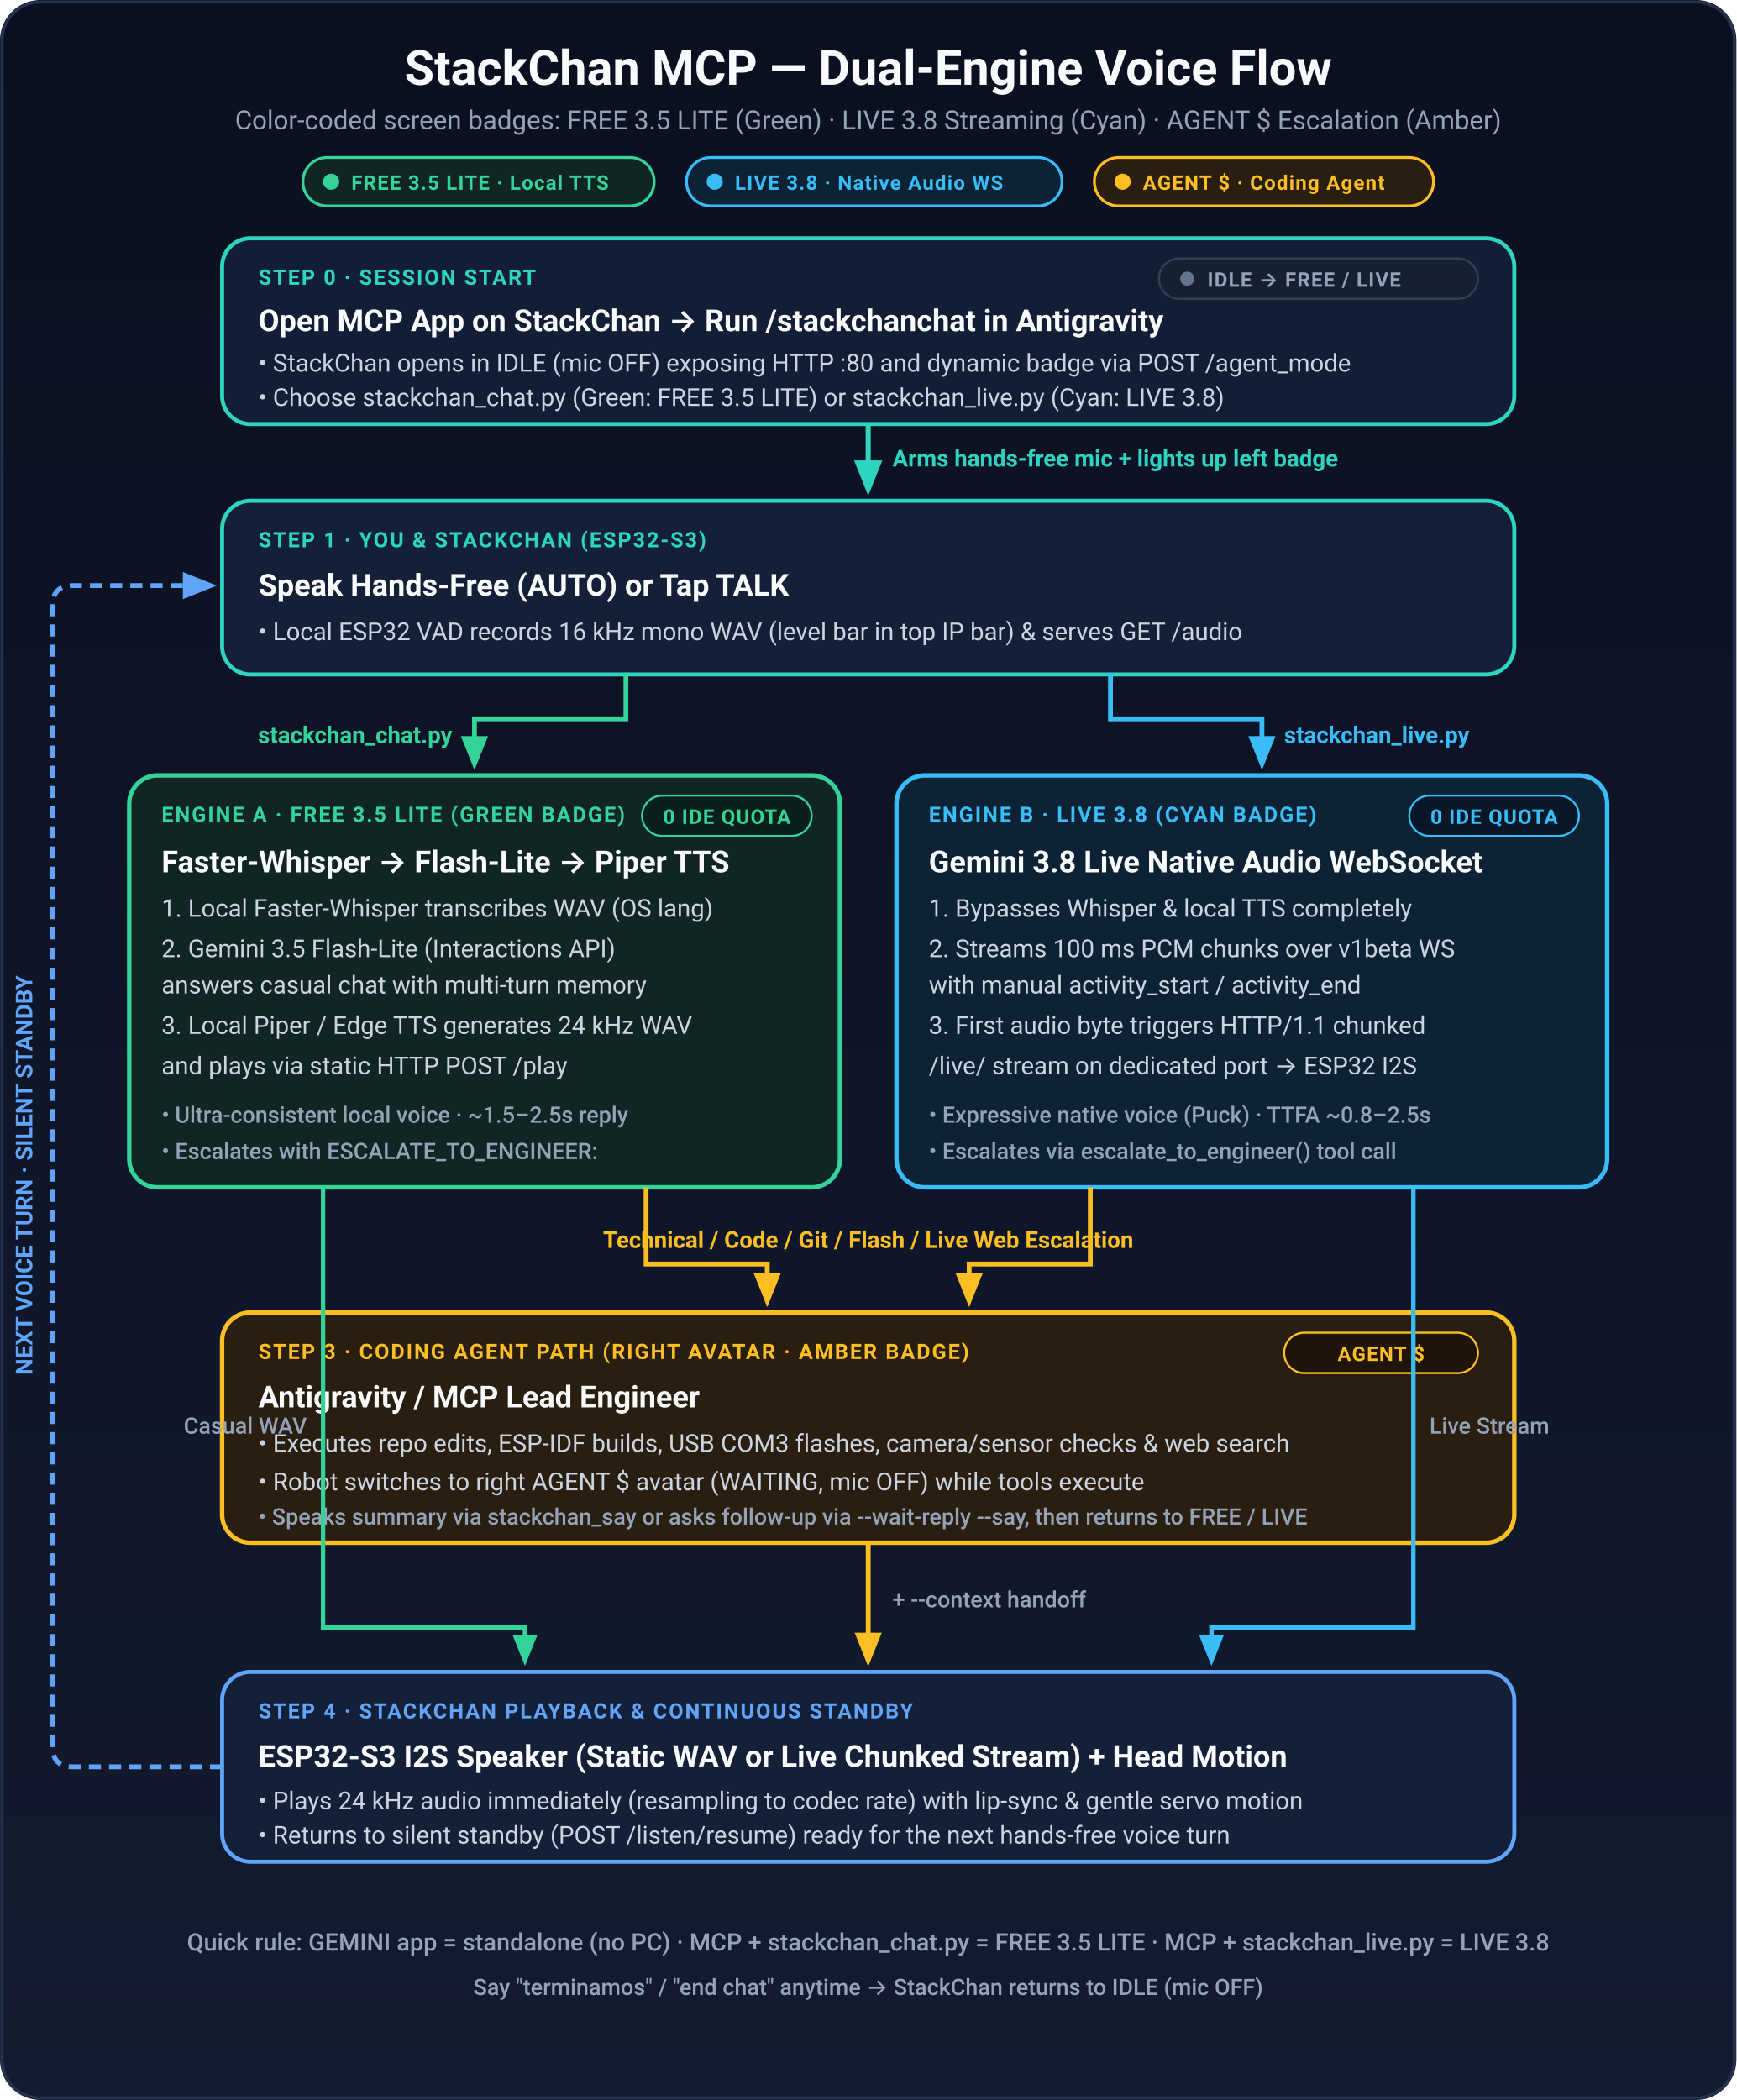
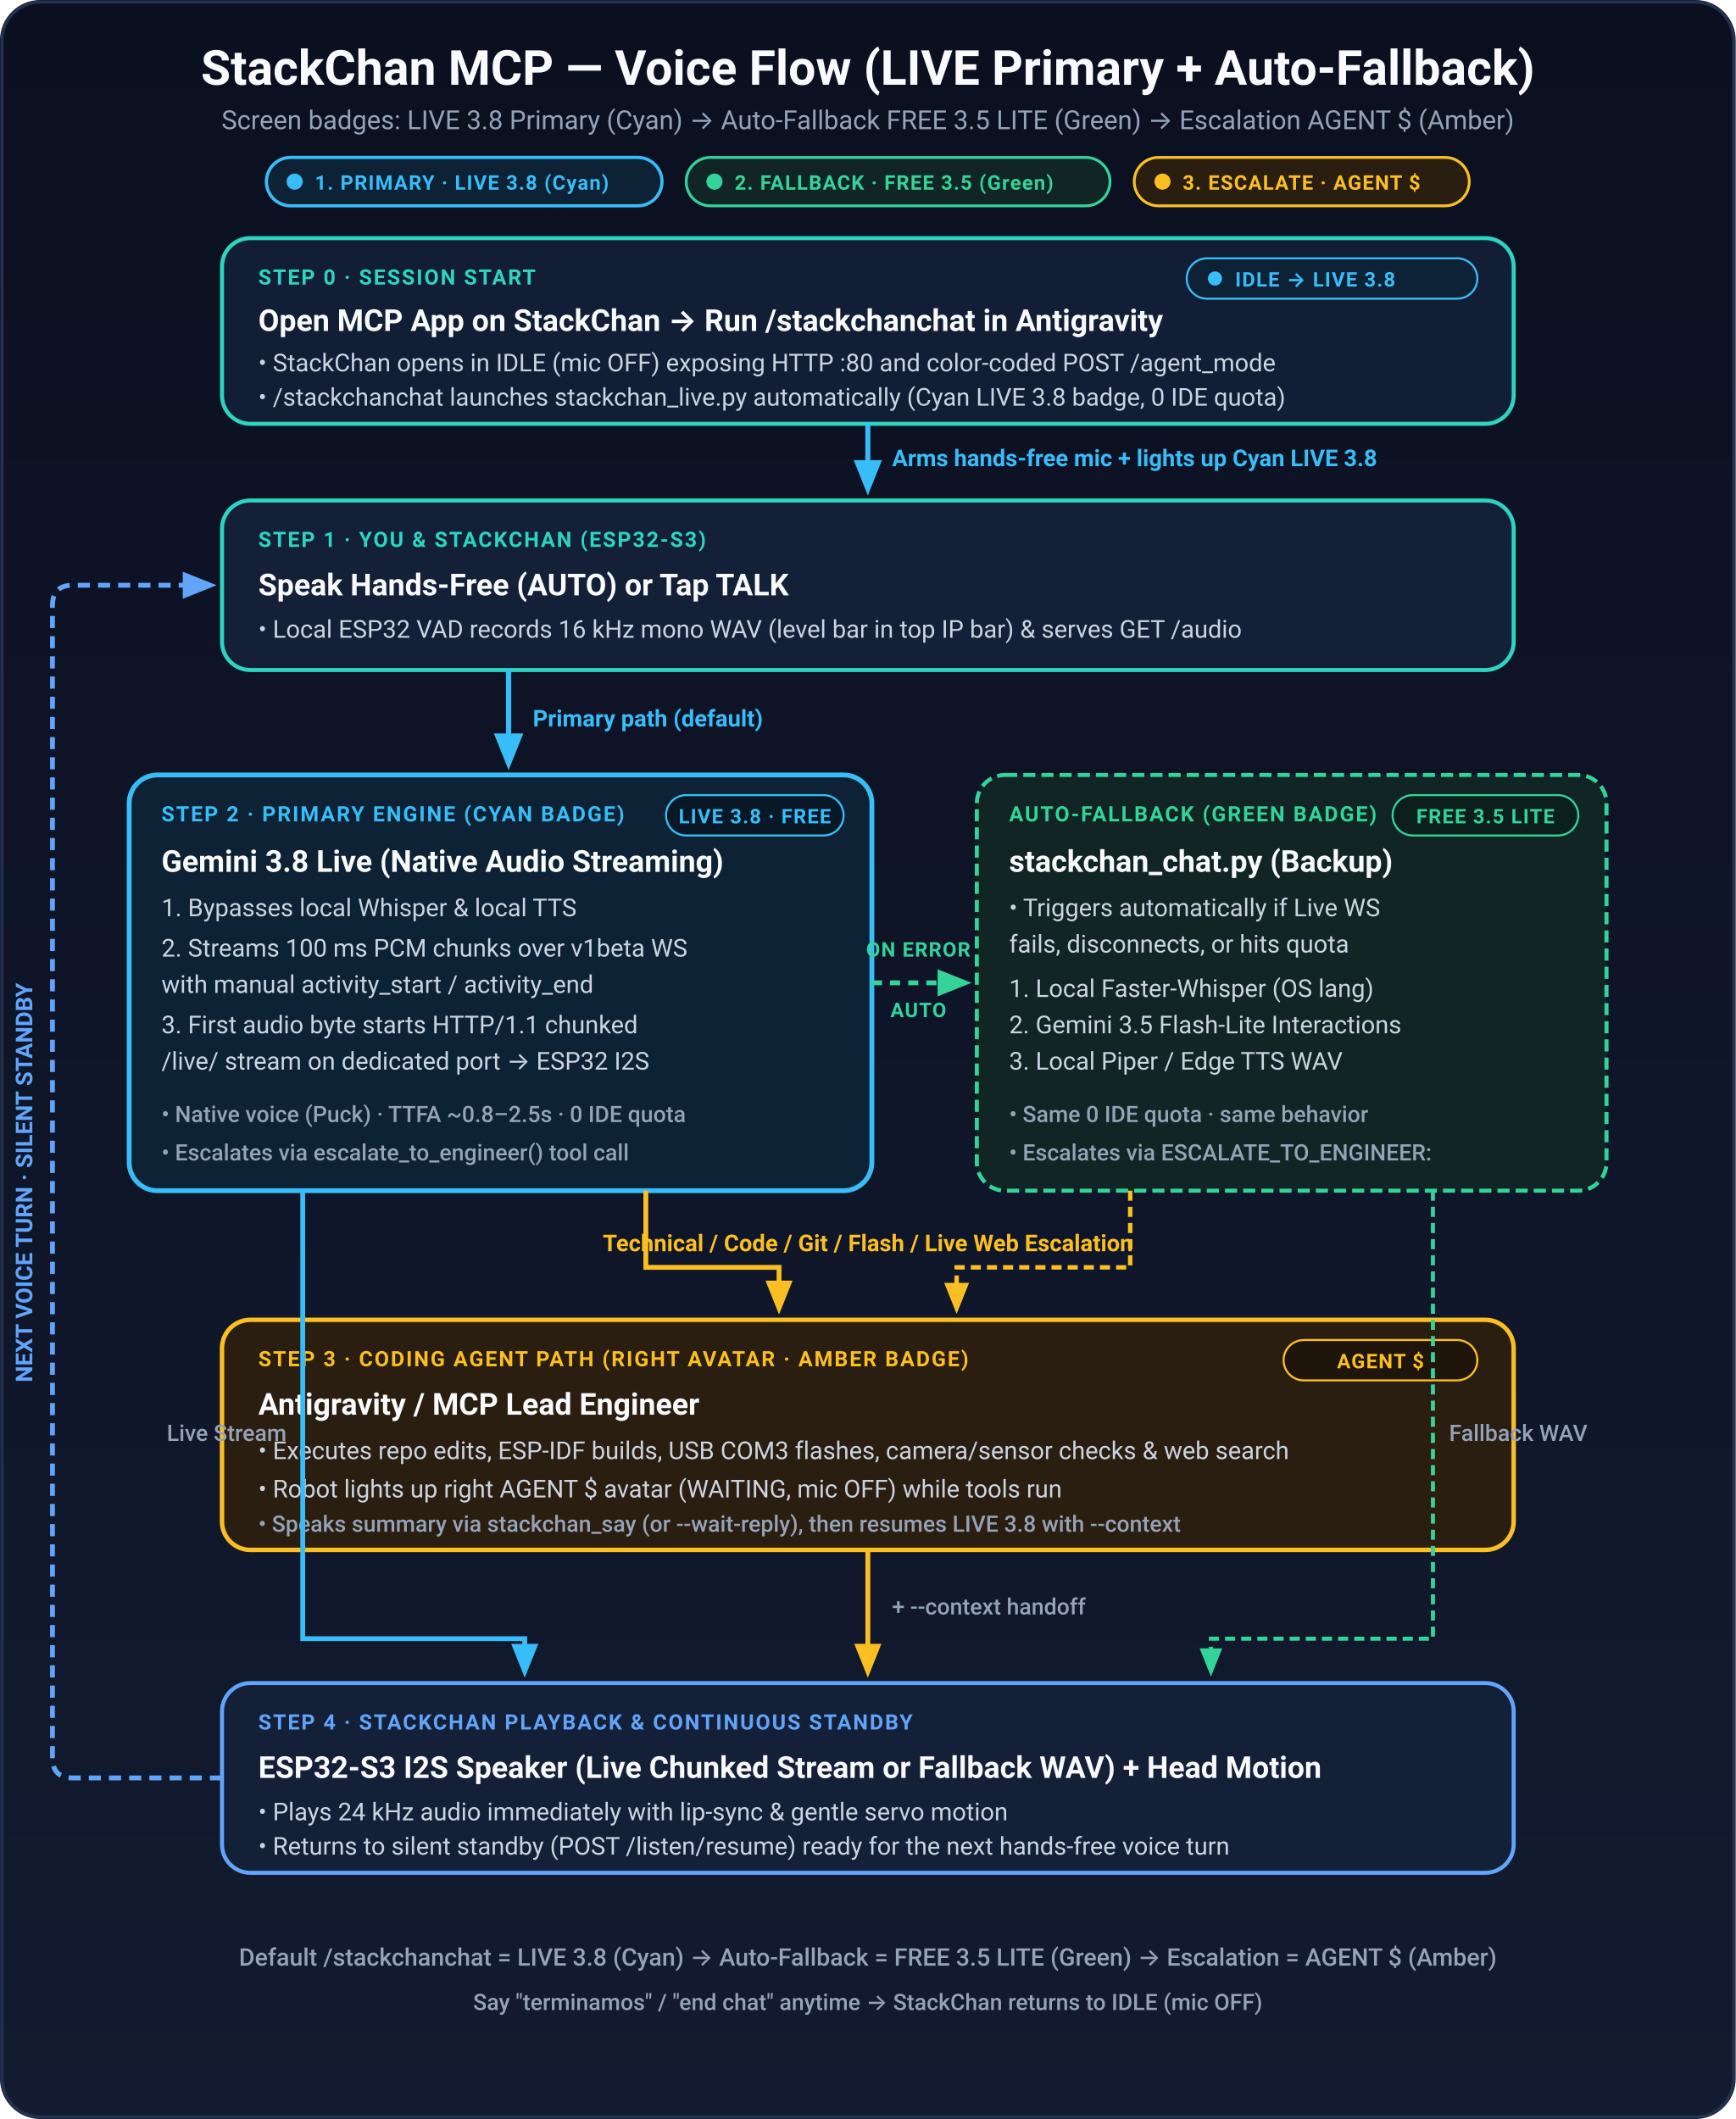
- <svg xmlns="http://www.w3.org/2000/svg" viewBox="0 0 860 1040" width="860" height="1040" role="img" aria-label="StackChan MCP Vertical Voice Flow">
+ <svg xmlns="http://www.w3.org/2000/svg" viewBox="0 0 860 1050" width="860" height="1050" role="img" aria-label="StackChan MCP Vertical Voice Flow">
  <defs>
    <linearGradient id="bg" x1="0" y1="0" x2="0" y2="1">
      <stop offset="0%" stop-color="#0B1020" />
      <stop offset="100%" stop-color="#131B30" />
    </linearGradient>
    <marker id="arr-teal" viewBox="0 0 10 10" refX="8" refY="5" markerWidth="7" markerHeight="7" orient="auto">
      <path d="M 0 1 L 10 5 L 0 9 z" fill="#2DD4BF" />
    </marker>
    <marker id="arr-blue" viewBox="0 0 10 10" refX="8" refY="5" markerWidth="7" markerHeight="7" orient="auto">
      <path d="M 0 1 L 10 5 L 0 9 z" fill="#60A5FA" />
    </marker>
    <marker id="arr-cyan" viewBox="0 0 10 10" refX="8" refY="5" markerWidth="7" markerHeight="7" orient="auto">
      <path d="M 0 1 L 10 5 L 0 9 z" fill="#38BDF8" />
    </marker>
    <marker id="arr-green" viewBox="0 0 10 10" refX="8" refY="5" markerWidth="7" markerHeight="7" orient="auto">
      <path d="M 0 1 L 10 5 L 0 9 z" fill="#34D399" />
    </marker>
    <marker id="arr-amber" viewBox="0 0 10 10" refX="8" refY="5" markerWidth="7" markerHeight="7" orient="auto">
      <path d="M 0 1 L 10 5 L 0 9 z" fill="#FBBF24" />
    </marker>
    <style>
      .title { font: 700 24px -apple-system, BlinkMacSystemFont, "Segoe UI", Roboto, sans-serif; fill: #F8FAFC; }
      .sub { font: 400 13px -apple-system, BlinkMacSystemFont, "Segoe UI", Roboto, sans-serif; fill: #94A3B8; }
      .step { font: 700 10.5px -apple-system, BlinkMacSystemFont, "Segoe UI", Roboto, sans-serif; letter-spacing: 0.8px; }
      .h { font: 700 15px -apple-system, BlinkMacSystemFont, "Segoe UI", Roboto, sans-serif; fill: #F8FAFC; }
      .p { font: 400 12.2px -apple-system, BlinkMacSystemFont, "Segoe UI", Roboto, sans-serif; fill: #CBD5E1; }
      .m { font: 500 11.2px -apple-system, BlinkMacSystemFont, "Segoe UI", Roboto, sans-serif; fill: #94A3B8; }
      .el { font: 600 11.5px -apple-system, BlinkMacSystemFont, "Segoe UI", Roboto, sans-serif; }
      .chip { font: 700 10px -apple-system, BlinkMacSystemFont, "Segoe UI", Roboto, sans-serif; letter-spacing: 0.5px; }
      .foot { font: 500 12px -apple-system, BlinkMacSystemFont, "Segoe UI", Roboto, sans-serif; fill: #94A3B8; }
    </style>
  </defs>
-   <rect width="860" height="1040" rx="20" fill="url(#bg)" />
-   <rect x="1" y="1" width="858" height="1038" rx="19" fill="none" stroke="#24314F" stroke-width="1.5" />
-   <text x="430" y="42" text-anchor="middle" class="title">StackChan MCP — Dual-Engine Voice Flow</text>
-   <text x="430" y="64" text-anchor="middle" class="sub">Color-coded screen badges: FREE 3.5 LITE (Green)  ·  LIVE 3.8 Streaming (Cyan)  ·  AGENT $ Escalation (Amber)</text>
-   <g transform="translate(150, 78)">
-     <rect x="0" y="0" width="174" height="24" rx="12" fill="#112624" stroke="#34D399" stroke-width="1.4" />
-     <circle cx="14" cy="12" r="4" fill="#34D399" />
-     <text x="24" y="16" class="chip" fill="#34D399">FREE 3.5 LITE · Local TTS</text>
-     <rect x="190" y="0" width="186" height="24" rx="12" fill="#0E2235" stroke="#38BDF8" stroke-width="1.4" />
-     <circle cx="204" cy="12" r="4" fill="#38BDF8" />
-     <text x="214" y="16" class="chip" fill="#38BDF8">LIVE 3.8 · Native Audio WS</text>
-     <rect x="392" y="0" width="168" height="24" rx="12" fill="#2A1E10" stroke="#FBBF24" stroke-width="1.4" />
-     <circle cx="406" cy="12" r="4" fill="#FBBF24" />
-     <text x="416" y="16" class="chip" fill="#FBBF24">AGENT $ · Coding Agent</text>
+   <rect width="860" height="1050" rx="20" fill="url(#bg)" />
+   <rect x="1" y="1" width="858" height="1048" rx="19" fill="none" stroke="#24314F" stroke-width="1.5" />
+   <text x="430" y="42" text-anchor="middle" class="title">StackChan MCP — Voice Flow (LIVE Primary + Auto-Fallback)</text>
+   <text x="430" y="64" text-anchor="middle" class="sub">Screen badges: LIVE 3.8 Primary (Cyan)  →  Auto-Fallback FREE 3.5 LITE (Green)  →  Escalation AGENT $ (Amber)</text>
+   <g transform="translate(132, 78)">
+     <rect x="0" y="0" width="196" height="24" rx="12" fill="#0E2235" stroke="#38BDF8" stroke-width="1.6" />
+     <circle cx="14" cy="12" r="4" fill="#38BDF8" />
+     <text x="24" y="16" class="chip" fill="#38BDF8">1. PRIMARY · LIVE 3.8 (Cyan)</text>
+     <rect x="208" y="0" width="210" height="24" rx="12" fill="#112624" stroke="#34D399" stroke-width="1.4" />
+     <circle cx="222" cy="12" r="4" fill="#34D399" />
+     <text x="232" y="16" class="chip" fill="#34D399">2. FALLBACK · FREE 3.5 (Green)</text>
+     <rect x="430" y="0" width="166" height="24" rx="12" fill="#2A1E10" stroke="#FBBF24" stroke-width="1.4" />
+     <circle cx="444" cy="12" r="4" fill="#FBBF24" />
+     <text x="454" y="16" class="chip" fill="#FBBF24">3. ESCALATE · AGENT $</text>
  </g>
  <g transform="translate(110, 118)">
    <rect width="640" height="92" rx="14" fill="#121E36" stroke="#2DD4BF" stroke-width="2" />
    <text x="18" y="23" class="step" fill="#2DD4BF">STEP 0 · SESSION START</text>
-     <rect x="464" y="10" width="158" height="20" rx="10" fill="#162033" stroke="#334155" stroke-width="1" />
-     <circle cx="478" cy="20" r="3.5" fill="#64748B" />
-     <text x="488" y="24" class="chip" fill="#94A3B8">IDLE → FREE / LIVE</text>
+     <rect x="478" y="10" width="144" height="20" rx="10" fill="#0E2235" stroke="#38BDF8" stroke-width="1" />
+     <circle cx="492" cy="20" r="3.5" fill="#38BDF8" />
+     <text x="502" y="24" class="chip" fill="#38BDF8">IDLE → LIVE 3.8</text>
    <text x="18" y="46" class="h">Open MCP App on StackChan  →  Run /stackchanchat in Antigravity</text>
-     <text x="18" y="66" class="p">• StackChan opens in IDLE (mic OFF) exposing HTTP :80 and dynamic badge via POST /agent_mode</text>
-     <text x="18" y="83" class="p">• Choose stackchan_chat.py (Green: FREE 3.5 LITE) or stackchan_live.py (Cyan: LIVE 3.8)</text>
+     <text x="18" y="66" class="p">• StackChan opens in IDLE (mic OFF) exposing HTTP :80 and color-coded POST /agent_mode</text>
+     <text x="18" y="83" class="p">• /stackchanchat launches stackchan_live.py automatically (Cyan LIVE 3.8 badge, 0 IDE quota)</text>
  </g>
-   <line x1="430" y1="210" x2="430" y2="242" stroke="#2DD4BF" stroke-width="2.5" marker-end="url(#arr-teal)" />
-   <text x="442" y="231" class="el" fill="#2DD4BF">Arms hands-free mic + lights up left badge</text>
+   <line x1="430" y1="210" x2="430" y2="242" stroke="#38BDF8" stroke-width="2.5" marker-end="url(#arr-cyan)" />
+   <text x="442" y="231" class="el" fill="#38BDF8">Arms hands-free mic + lights up Cyan LIVE 3.8</text>
  <g transform="translate(110, 248)">
-     <rect width="640" height="86" rx="14" fill="#142038" stroke="#2DD4BF" stroke-width="2" />
+     <rect width="640" height="84" rx="14" fill="#142038" stroke="#2DD4BF" stroke-width="2" />
    <text x="18" y="23" class="step" fill="#2DD4BF">STEP 1 · YOU &amp; STACKCHAN (ESP32-S3)</text>
    <text x="18" y="47" class="h">Speak Hands-Free (AUTO) or Tap TALK</text>
-     <text x="18" y="69" class="p">• Local ESP32 VAD records 16 kHz mono WAV (level bar in top IP bar) &amp; serves GET /audio</text>
+     <text x="18" y="68" class="p">• Local ESP32 VAD records 16 kHz mono WAV (level bar in top IP bar) &amp; serves GET /audio</text>
  </g>
-   <path d="M 310 334 L 310 356 L 235 356 L 235 378" fill="none" stroke="#34D399" stroke-width="2.4" marker-end="url(#arr-green)" />
-   <text x="224" y="368" text-anchor="end" class="el" fill="#34D399">stackchan_chat.py</text>
-   <path d="M 550 334 L 550 356 L 625 356 L 625 378" fill="none" stroke="#38BDF8" stroke-width="2.4" marker-end="url(#arr-cyan)" />
-   <text x="636" y="368" text-anchor="start" class="el" fill="#38BDF8">stackchan_live.py</text>
+   <line x1="252" y1="332" x2="252" y2="378" stroke="#38BDF8" stroke-width="2.6" marker-end="url(#arr-cyan)" />
+   <text x="264" y="360" class="el" fill="#38BDF8">Primary path (default)</text>
  <g transform="translate(64, 384)">
-     <rect width="352" height="204" rx="14" fill="#112624" stroke="#34D399" stroke-width="2.2" />
-     <text x="16" y="23" class="step" fill="#34D399">ENGINE A · FREE 3.5 LITE (GREEN BADGE)</text>
-     <rect x="254" y="10" width="84" height="20" rx="10" fill="#0B1F1C" stroke="#34D399" stroke-width="1" />
-     <text x="296" y="24" text-anchor="middle" class="chip" fill="#34D399">0 IDE QUOTA</text>
-     <text x="16" y="48" class="h">Faster-Whisper → Flash-Lite → Piper TTS</text>
-     <text x="16" y="70" class="p">1. Local Faster-Whisper transcribes WAV (OS lang)</text>
-     <text x="16" y="90" class="p">2. Gemini 3.5 Flash-Lite (Interactions API)</text>
-     <text x="16" y="108" class="p">   answers casual chat with multi-turn memory</text>
-     <text x="16" y="128" class="p">3. Local Piper / Edge TTS generates 24 kHz WAV</text>
-     <text x="16" y="148" class="p">   and plays via static HTTP POST /play</text>
-     <text x="16" y="172" class="m">• Ultra-consistent local voice · ~1.5–2.5s reply</text>
-     <text x="16" y="190" class="m">• Escalates with ESCALATE_TO_ENGINEER:</text>
-   </g>
-   <g transform="translate(444, 384)">
-     <rect width="352" height="204" rx="14" fill="#0E2235" stroke="#38BDF8" stroke-width="2.2" />
-     <text x="16" y="23" class="step" fill="#38BDF8">ENGINE B · LIVE 3.8 (CYAN BADGE)</text>
-     <rect x="254" y="10" width="84" height="20" rx="10" fill="#091826" stroke="#38BDF8" stroke-width="1" />
-     <text x="296" y="24" text-anchor="middle" class="chip" fill="#38BDF8">0 IDE QUOTA</text>
-     <text x="16" y="48" class="h">Gemini 3.8 Live Native Audio WebSocket</text>
-     <text x="16" y="70" class="p">1. Bypasses Whisper &amp; local TTS completely</text>
+     <rect width="368" height="206" rx="14" fill="#0E2235" stroke="#38BDF8" stroke-width="2.4" />
+     <text x="16" y="23" class="step" fill="#38BDF8">STEP 2 · PRIMARY ENGINE (CYAN BADGE)</text>
+     <rect x="266" y="10" width="88" height="20" rx="10" fill="#091826" stroke="#38BDF8" stroke-width="1" />
+     <text x="310" y="24" text-anchor="middle" class="chip" fill="#38BDF8">LIVE 3.8 · FREE</text>
+     <text x="16" y="48" class="h">Gemini 3.8 Live (Native Audio Streaming)</text>
+     <text x="16" y="70" class="p">1. Bypasses local Whisper &amp; local TTS</text>
    <text x="16" y="90" class="p">2. Streams 100 ms PCM chunks over v1beta WS</text>
    <text x="16" y="108" class="p">   with manual activity_start / activity_end</text>
-     <text x="16" y="128" class="p">3. First audio byte triggers HTTP/1.1 chunked</text>
-     <text x="16" y="148" class="p">   /live/ stream on dedicated port → ESP32 I2S</text>
-     <text x="16" y="172" class="m">• Expressive native voice (Puck) · TTFA ~0.8–2.5s</text>
-     <text x="16" y="190" class="m">• Escalates via escalate_to_engineer() tool call</text>
+     <text x="16" y="128" class="p">3. First audio byte starts HTTP/1.1 chunked</text>
+     <text x="16" y="146" class="p">   /live/ stream on dedicated port → ESP32 I2S</text>
+     <text x="16" y="172" class="m">• Native voice (Puck) · TTFA ~0.8–2.5s · 0 IDE quota</text>
+     <text x="16" y="191" class="m">• Escalates via escalate_to_engineer() tool call</text>
  </g>
-   <path d="M 320 588 L 320 626 L 380 626 L 380 644" fill="none" stroke="#FBBF24" stroke-width="2.4" marker-end="url(#arr-amber)" />
-   <path d="M 540 588 L 540 626 L 480 626 L 480 644" fill="none" stroke="#FBBF24" stroke-width="2.4" marker-end="url(#arr-amber)" />
-   <text x="430" y="618" text-anchor="middle" class="el" fill="#FBBF24">Technical / Code / Git / Flash / Live Web Escalation</text>
-   <g transform="translate(110, 650)">
+   <line x1="432" y1="487" x2="478" y2="487" stroke="#34D399" stroke-width="2.4" stroke-dasharray="5,4" marker-end="url(#arr-green)" />
+   <text x="455" y="474" text-anchor="middle" class="chip" fill="#34D399">ON ERROR</text>
+   <text x="455" y="504" text-anchor="middle" class="chip" fill="#34D399">AUTO</text>
+   <g transform="translate(484, 384)">
+     <rect width="312" height="206" rx="14" fill="#112624" stroke="#34D399" stroke-width="2" stroke-dasharray="6,3" />
+     <text x="16" y="23" class="step" fill="#34D399">AUTO-FALLBACK (GREEN BADGE)</text>
+     <rect x="206" y="10" width="92" height="20" rx="10" fill="#0B1F1C" stroke="#34D399" stroke-width="1" />
+     <text x="252" y="24" text-anchor="middle" class="chip" fill="#34D399">FREE 3.5 LITE</text>
+     <text x="16" y="48" class="h">stackchan_chat.py (Backup)</text>
+     <text x="16" y="70" class="p">• Triggers automatically if Live WS</text>
+     <text x="16" y="88" class="p">  fails, disconnects, or hits quota</text>
+     <text x="16" y="110" class="p">1. Local Faster-Whisper (OS lang)</text>
+     <text x="16" y="128" class="p">2. Gemini 3.5 Flash-Lite Interactions</text>
+     <text x="16" y="146" class="p">3. Local Piper / Edge TTS WAV</text>
+     <text x="16" y="172" class="m">• Same 0 IDE quota · same behavior</text>
+     <text x="16" y="191" class="m">• Escalates via ESCALATE_TO_ENGINEER:</text>
+   </g>
+   <path d="M 320 590 L 320 628 L 386 628 L 386 648" fill="none" stroke="#FBBF24" stroke-width="2.4" marker-end="url(#arr-amber)" />
+   <path d="M 560 590 L 560 628 L 474 628 L 474 648" fill="none" stroke="#FBBF24" stroke-width="2.2" stroke-dasharray="5,3" marker-end="url(#arr-amber)" />
+   <text x="430" y="620" text-anchor="middle" class="el" fill="#FBBF24">Technical / Code / Git / Flash / Live Web Escalation</text>
+   <g transform="translate(110, 654)">
    <rect width="640" height="114" rx="14" fill="#2A1E10" stroke="#FBBF24" stroke-width="2.2" />
    <text x="18" y="23" class="step" fill="#FBBF24">STEP 3 · CODING AGENT PATH (RIGHT AVATAR · AMBER BADGE)</text>
    <rect x="526" y="10" width="96" height="20" rx="10" fill="#1F150A" stroke="#FBBF24" stroke-width="1" />
    <text x="574" y="24" text-anchor="middle" class="chip" fill="#FBBF24">AGENT $</text>
    <text x="18" y="47" class="h">Antigravity / MCP Lead Engineer</text>
    <text x="18" y="69" class="p">• Executes repo edits, ESP-IDF builds, USB COM3 flashes, camera/sensor checks &amp; web search</text>
-     <text x="18" y="88" class="p">• Robot switches to right AGENT $ avatar (WAITING, mic OFF) while tools execute</text>
-     <text x="18" y="105" class="m">• Speaks summary via stackchan_say or asks follow-up via --wait-reply --say, then returns to FREE / LIVE</text>
+     <text x="18" y="88" class="p">• Robot lights up right AGENT $ avatar (WAITING, mic OFF) while tools run</text>
+     <text x="18" y="105" class="m">• Speaks summary via stackchan_say (or --wait-reply), then resumes LIVE 3.8 with --context</text>
  </g>
-   <path d="M 160 588 L 160 806 L 260 806 L 260 822" fill="none" stroke="#34D399" stroke-width="2.2" marker-end="url(#arr-green)" />
-   <text x="152" y="710" text-anchor="end" class="m" fill="#34D399">Casual WAV</text>
-   <path d="M 700 588 L 700 806 L 600 806 L 600 822" fill="none" stroke="#38BDF8" stroke-width="2.2" marker-end="url(#arr-cyan)" />
-   <text x="708" y="710" text-anchor="start" class="m" fill="#38BDF8">Live Stream</text>
-   <line x1="430" y1="764" x2="430" y2="822" stroke="#FBBF24" stroke-width="2.4" marker-end="url(#arr-amber)" />
-   <text x="442" y="796" class="m" fill="#FBBF24">+ --context handoff</text>
-   <g transform="translate(110, 828)">
+   <path d="M 150 590 L 150 812 L 260 812 L 260 828" fill="none" stroke="#38BDF8" stroke-width="2.4" marker-end="url(#arr-cyan)" />
+   <text x="142" y="714" text-anchor="end" class="m" fill="#38BDF8">Live Stream</text>
+   <path d="M 710 590 L 710 812 L 600 812 L 600 828" fill="none" stroke="#34D399" stroke-width="2" stroke-dasharray="5,3" marker-end="url(#arr-green)" />
+   <text x="718" y="714" text-anchor="start" class="m" fill="#34D399">Fallback WAV</text>
+   <line x1="430" y1="768" x2="430" y2="828" stroke="#FBBF24" stroke-width="2.4" marker-end="url(#arr-amber)" />
+   <text x="442" y="800" class="m" fill="#FBBF24">+ --context handoff</text>
+   <g transform="translate(110, 834)">
    <rect width="640" height="94" rx="14" fill="#142038" stroke="#60A5FA" stroke-width="2" />
    <text x="18" y="23" class="step" fill="#60A5FA">STEP 4 · STACKCHAN PLAYBACK &amp; CONTINUOUS STANDBY</text>
-     <text x="18" y="47" class="h">ESP32-S3 I2S Speaker (Static WAV or Live Chunked Stream) + Head Motion</text>
-     <text x="18" y="68" class="p">• Plays 24 kHz audio immediately (resampling to codec rate) with lip-sync &amp; gentle servo motion</text>
+     <text x="18" y="47" class="h">ESP32-S3 I2S Speaker (Live Chunked Stream or Fallback WAV) + Head Motion</text>
+     <text x="18" y="68" class="p">• Plays 24 kHz audio immediately with lip-sync &amp; gentle servo motion</text>
    <text x="18" y="85" class="p">• Returns to silent standby (POST /listen/resume) ready for the next hands-free voice turn</text>
  </g>
-   <path d="M 110 875 L 36 875 Q 26 875 26 865 L 26 300 Q 26 290 36 290 L 104 290" fill="none" stroke="#60A5FA" stroke-width="2.4" stroke-dasharray="6,4" marker-end="url(#arr-blue)" />
-   <text transform="translate(16, 582) rotate(-90)" text-anchor="middle" class="el" fill="#60A5FA">NEXT VOICE TURN · SILENT STANDBY</text>
-   <text x="430" y="966" text-anchor="middle" class="foot">Quick rule: GEMINI app = standalone (no PC)  ·  MCP + stackchan_chat.py = FREE 3.5 LITE  ·  MCP + stackchan_live.py = LIVE 3.8</text>
-   <text x="430" y="988" text-anchor="middle" class="m">Say "terminamos" / "end chat" anytime → StackChan returns to IDLE (mic OFF)</text>
+   <path d="M 110 881 L 36 881 Q 26 881 26 871 L 26 300 Q 26 290 36 290 L 104 290" fill="none" stroke="#60A5FA" stroke-width="2.4" stroke-dasharray="6,4" marker-end="url(#arr-blue)" />
+   <text transform="translate(16, 586) rotate(-90)" text-anchor="middle" class="el" fill="#60A5FA">NEXT VOICE TURN · SILENT STANDBY</text>
+   <text x="430" y="974" text-anchor="middle" class="foot">Default /stackchanchat = LIVE 3.8 (Cyan)  →  Auto-Fallback = FREE 3.5 LITE (Green)  →  Escalation = AGENT $ (Amber)</text>
+   <text x="430" y="996" text-anchor="middle" class="m">Say "terminamos" / "end chat" anytime → StackChan returns to IDLE (mic OFF)</text>
</svg>
